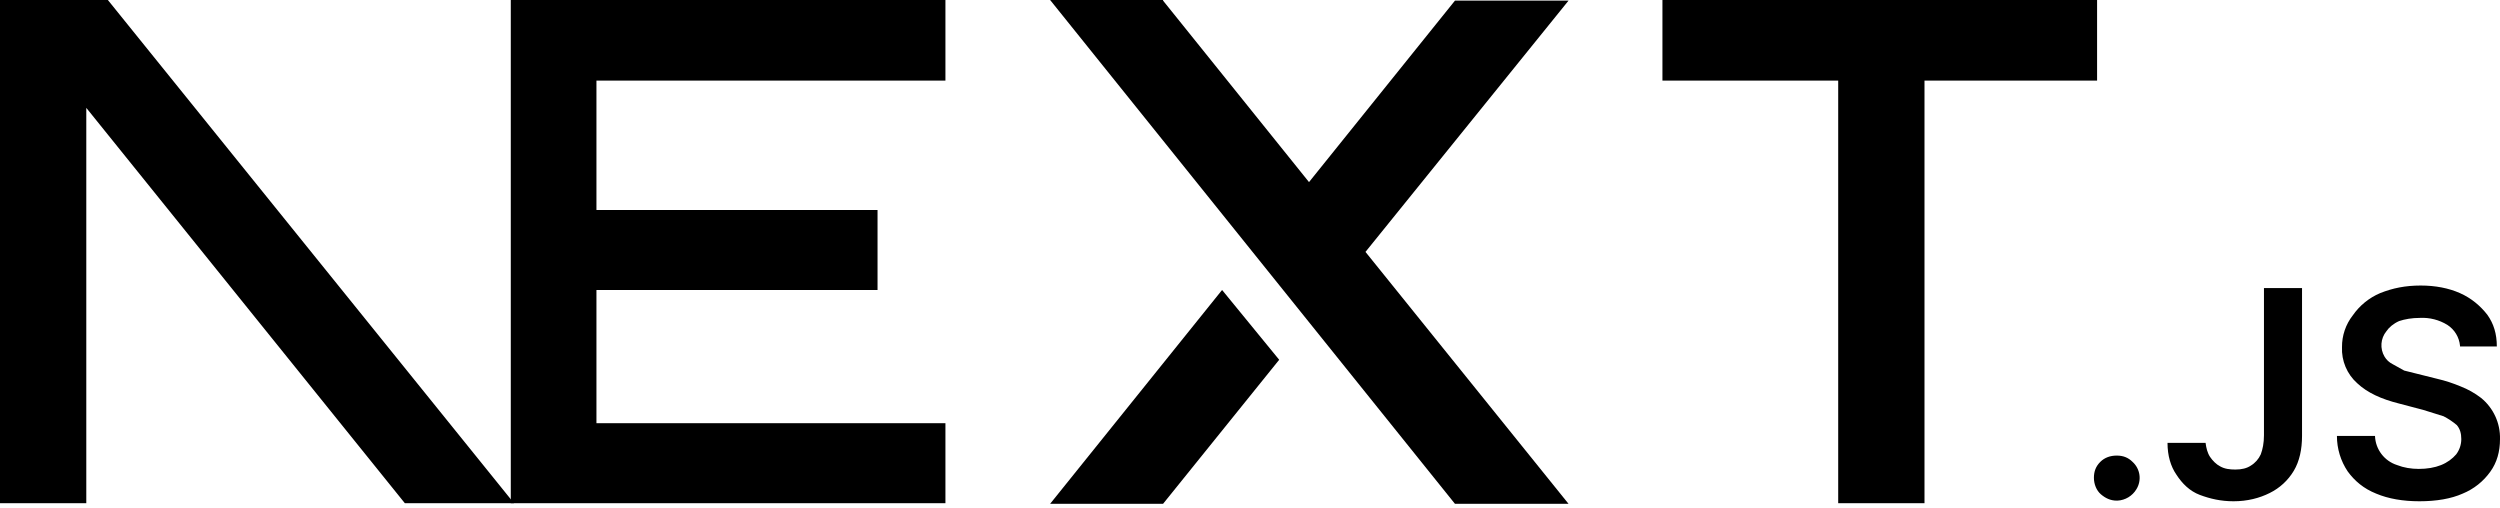
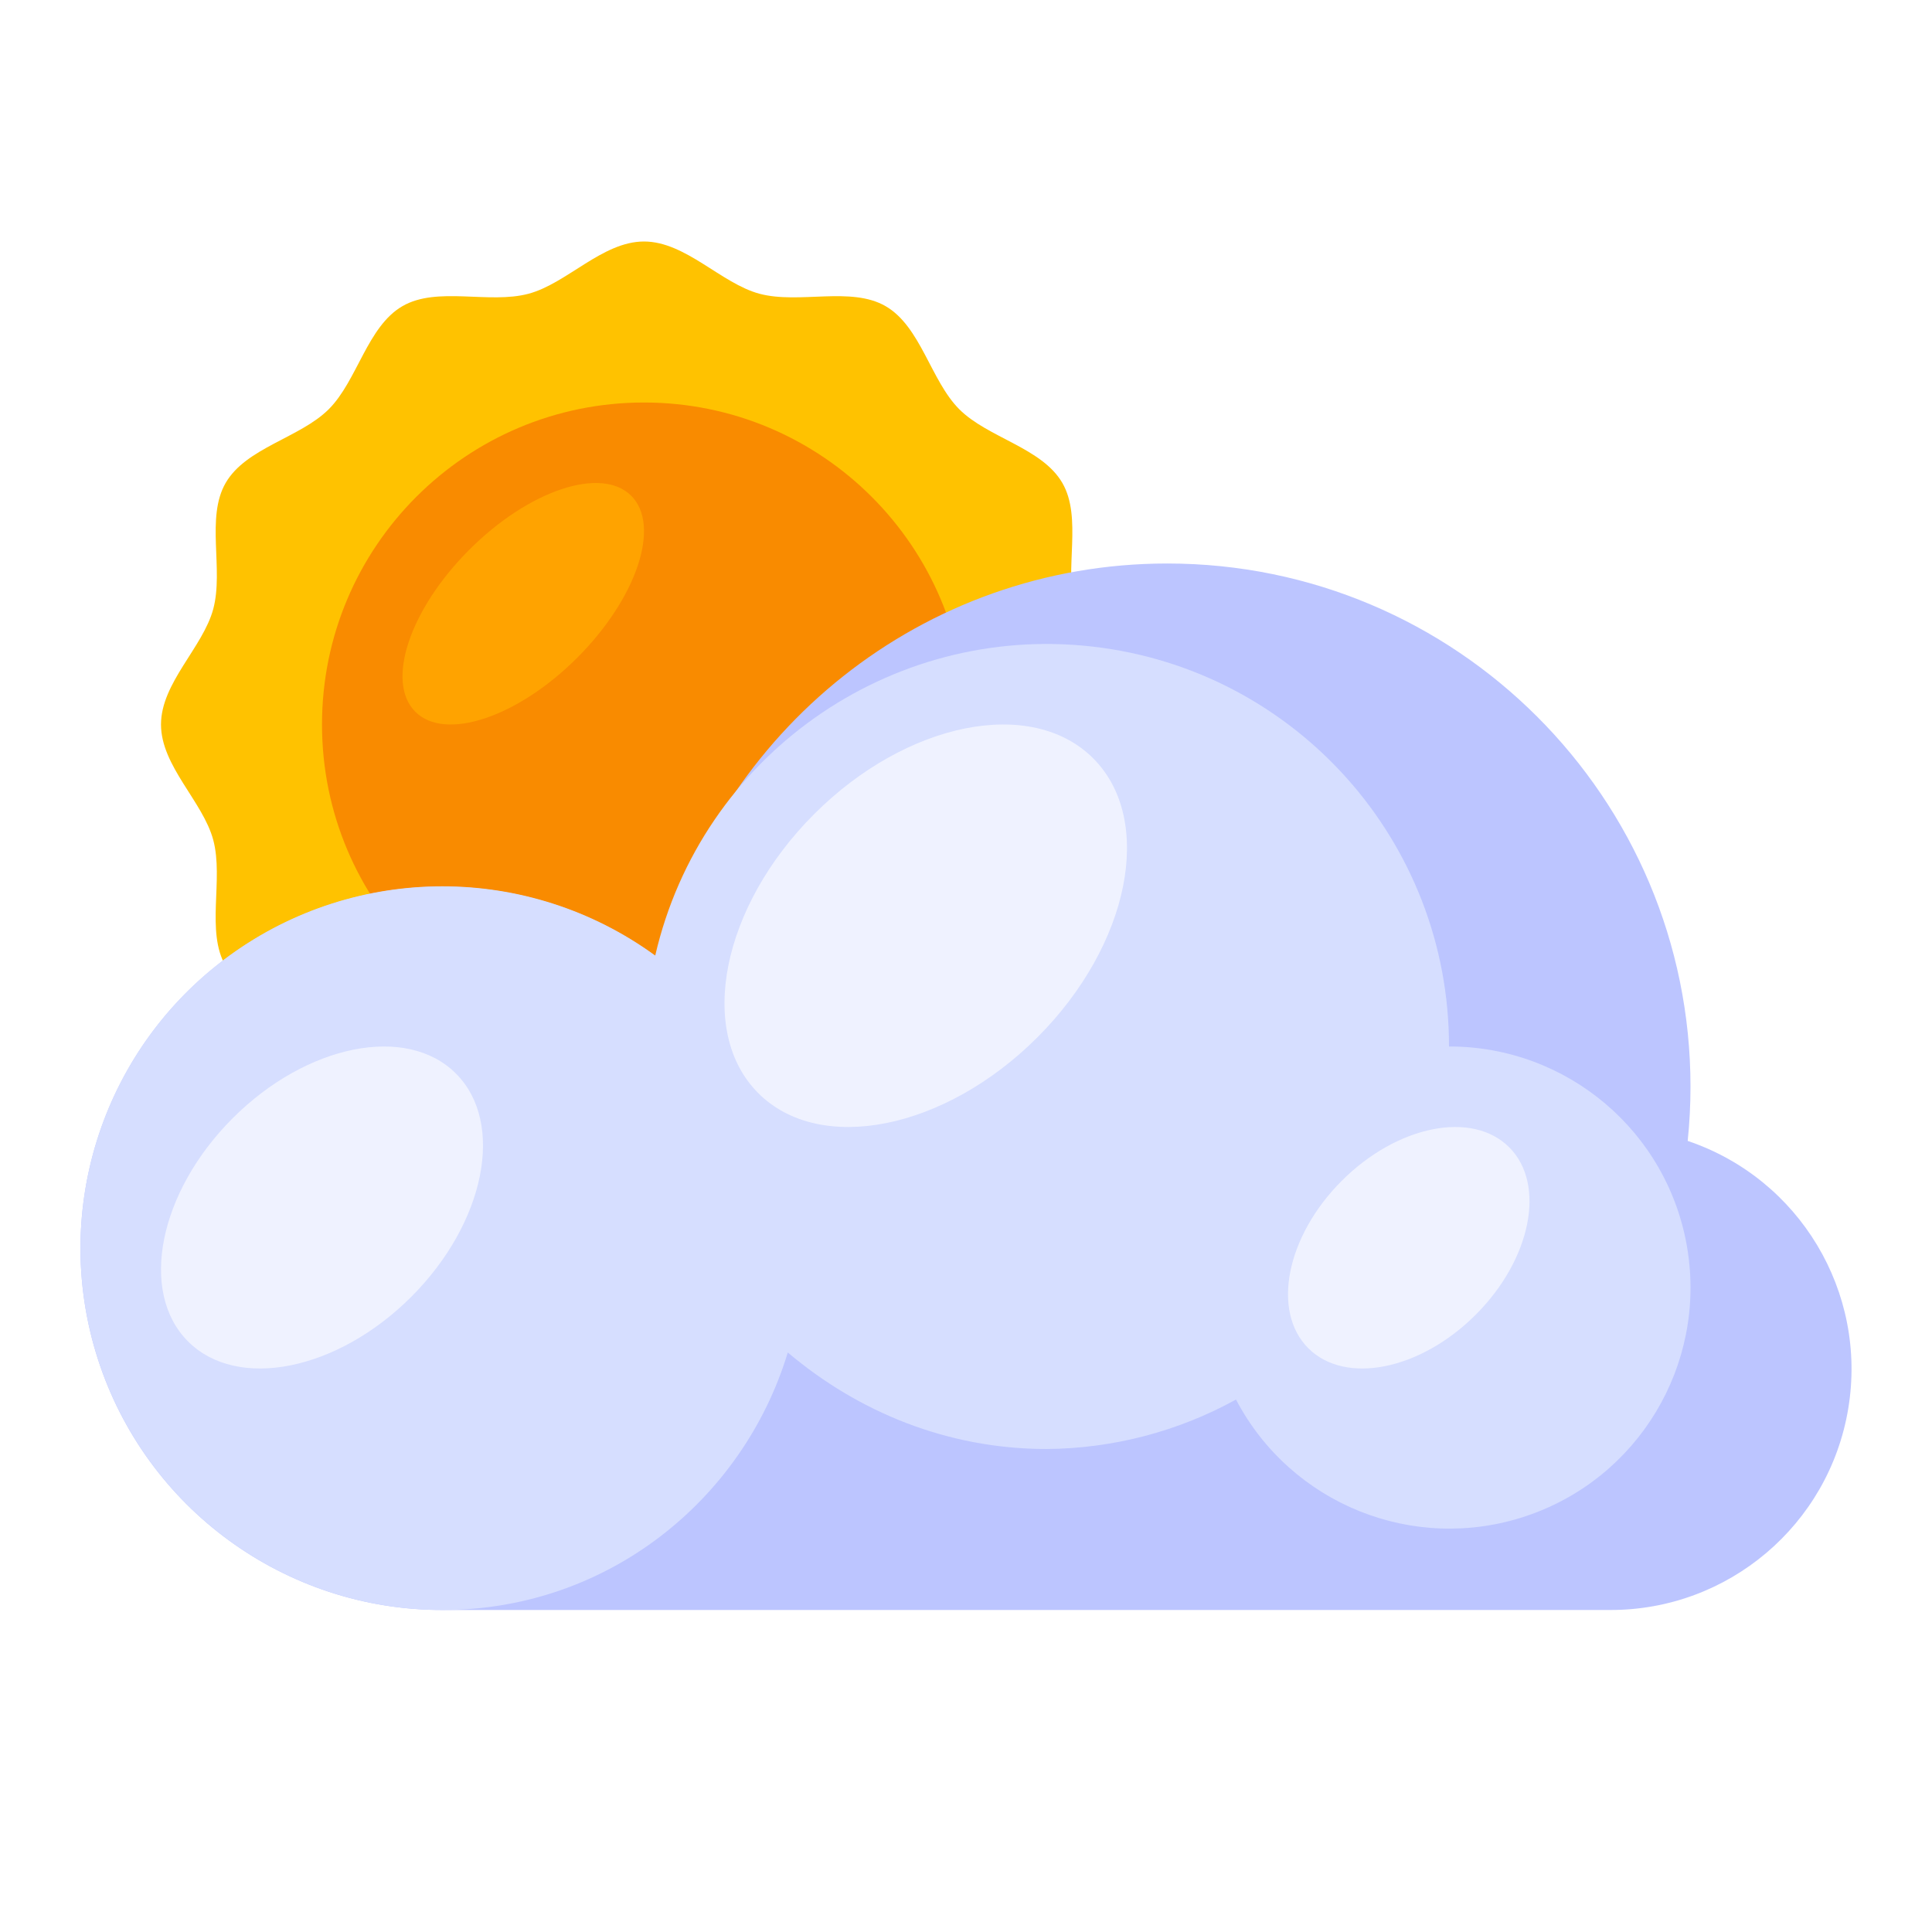
- <svg xmlns="http://www.w3.org/2000/svg" fill="none" viewBox="0 0 394 80">
-   <path fill="#000" d="M262 0h68.5v12.7h-27.2v66.6h-13.6V12.7H262V0ZM149 0v12.7H94v20.4h44.3v12.6H94v21h55v12.6H80.5V0h68.7zm34.3 0h-17.8l63.8 79.4h17.9l-32-39.7 32-39.6h-17.9l-23 28.6-23-28.6zm18.3 56.7-9-11-27.1 33.7h17.8l18.3-22.7z" />
-   <path fill="#000" d="M81 79.3 17 0H0v79.3h13.6V17l50.2 62.3H81Zm252.6-.4c-1 0-1.8-.4-2.5-1s-1.1-1.6-1.1-2.6.3-1.8 1-2.5 1.6-1 2.6-1 1.8.3 2.5 1a3.4 3.4 0 0 1 .6 4.3 3.7 3.7 0 0 1-3 1.8zm23.2-33.5h6v23.3c0 2.1-.4 4-1.3 5.5a9.1 9.1 0 0 1-3.8 3.5c-1.6.8-3.5 1.3-5.7 1.3-2 0-3.7-.4-5.3-1s-2.8-1.8-3.7-3.2c-.9-1.3-1.4-3-1.4-5h6c.1.8.3 1.6.7 2.2s1 1.2 1.6 1.5c.7.4 1.5.5 2.4.5 1 0 1.8-.2 2.4-.6a4 4 0 0 0 1.6-1.8c.3-.8.5-1.8.5-3V45.5zm30.9 9.1a4.4 4.4 0 0 0-2-3.3 7.5 7.5 0 0 0-4.3-1.1c-1.3 0-2.4.2-3.3.5-.9.4-1.6 1-2 1.6a3.5 3.5 0 0 0-.3 4c.3.5.7.9 1.3 1.2l1.8 1 2 .5 3.2.8c1.3.3 2.5.7 3.7 1.2a13 13 0 0 1 3.2 1.8 8.1 8.1 0 0 1 3 6.5c0 2-.5 3.7-1.5 5.1a10 10 0 0 1-4.4 3.5c-1.8.8-4.1 1.2-6.8 1.2-2.6 0-4.9-.4-6.8-1.2-2-.8-3.4-2-4.5-3.5a10 10 0 0 1-1.7-5.6h6a5 5 0 0 0 3.5 4.6c1 .4 2.2.6 3.4.6 1.3 0 2.5-.2 3.5-.6 1-.4 1.8-1 2.4-1.7a4 4 0 0 0 .8-2.4c0-.9-.2-1.6-.7-2.2a11 11 0 0 0-2.1-1.4l-3.2-1-3.8-1c-2.8-.7-5-1.7-6.6-3.2a7.2 7.2 0 0 1-2.4-5.7 8 8 0 0 1 1.7-5 10 10 0 0 1 4.3-3.5c2-.8 4-1.2 6.4-1.2 2.3 0 4.4.4 6.2 1.2 1.8.8 3.2 2 4.3 3.4 1 1.4 1.5 3 1.5 5h-5.8z" />
+ <svg xmlns="http://www.w3.org/2000/svg" viewBox="0 0 512 512">
+   <g id="Wheater">
+     <path d="M298.667,192c0,11.026-11.129,20.442-13.848,30.61-2.812,10.515,2.035,24.213-3.293,33.419-5.404,9.337-19.741,11.951-27.321,19.528-7.578,7.576-10.193,21.912-19.53,27.313-9.206,5.326-22.902.476-33.417,3.286C191.095,308.873,181.686,320,170.667,320c-11.026,0-20.442-11.129-30.61-13.848-10.515-2.812-24.213,2.035-33.419-3.293-9.337-5.404-11.951-19.741-19.528-27.321-7.576-7.578-21.912-10.193-27.313-19.53-5.326-9.206-.476-22.902-3.286-33.417C53.794,212.428,42.667,203.019,42.667,192c0-11.026,11.129-20.442,13.848-30.61,2.812-10.515-2.035-24.213,3.293-33.419,5.404-9.337,19.741-11.951,27.321-19.528,7.578-7.576,10.193-21.912,19.53-27.313,9.206-5.326,22.902-.476,33.417-3.286C150.238,75.127,159.648,64,170.667,64c11.026,0,20.442,11.129,30.61,13.848,10.515,2.812,24.213-2.035,33.419,3.293,9.337,5.404,11.951,19.741,19.528,27.321,7.576,7.578,21.912,10.193,27.313,19.53,5.326,9.206.476,22.902,3.286,33.417C287.539,171.572,298.667,180.981,298.667,192Z" style="fill:#ffc200" />
+     <circle cx="170.667" cy="192" r="85.333" style="fill:#f98b00" />
+     <ellipse cx="138.667" cy="160" rx="40.468" ry="20.234" transform="translate(-72.52256 144.9151) rotate(-45)" style="fill:#ffa300" />
+     <path d="M447.257,302.355A140.188,140.188,0,0,0,448,288,138.667,138.667,0,0,0,309.333,149.333c-64.945,0-119.306,44.712-134.375,104.988a95.855,95.855,0,1,0-57.625,172.345H426.667a63.833,63.833,0,0,0,20.59-124.311Z" style="fill:#bcc5ff" />
+     <path d="M384,277.333a106.546,106.546,0,0,0-210.359-24.099,95.892,95.892,0,1,0-56.307,173.432c43.299,0,79.475-28.855,91.44-68.246C227.357,374.15,251.081,384,277.333,384a105.471,105.471,0,0,0,50.22-13.105A63.88,63.88,0,1,0,384,277.333Z" style="fill:#d6deff" />
+     <ellipse cx="373.333" cy="330.667" rx="37.65" ry="25.1" transform="translate(-124.4698 360.8366) rotate(-45)" style="fill:#eff2ff" />
+     <ellipse cx="245.333" cy="245.333" rx="62.75" ry="41.834" transform="translate(-101.6204 245.3333) rotate(-45)" style="fill:#eff2ff" />
+     <ellipse cx="85.333" cy="320" rx="50.2" ry="33.467" transform="translate(-201.2806 154.0656) rotate(-45)" style="fill:#eff2ff" />
+   </g>
</svg>
